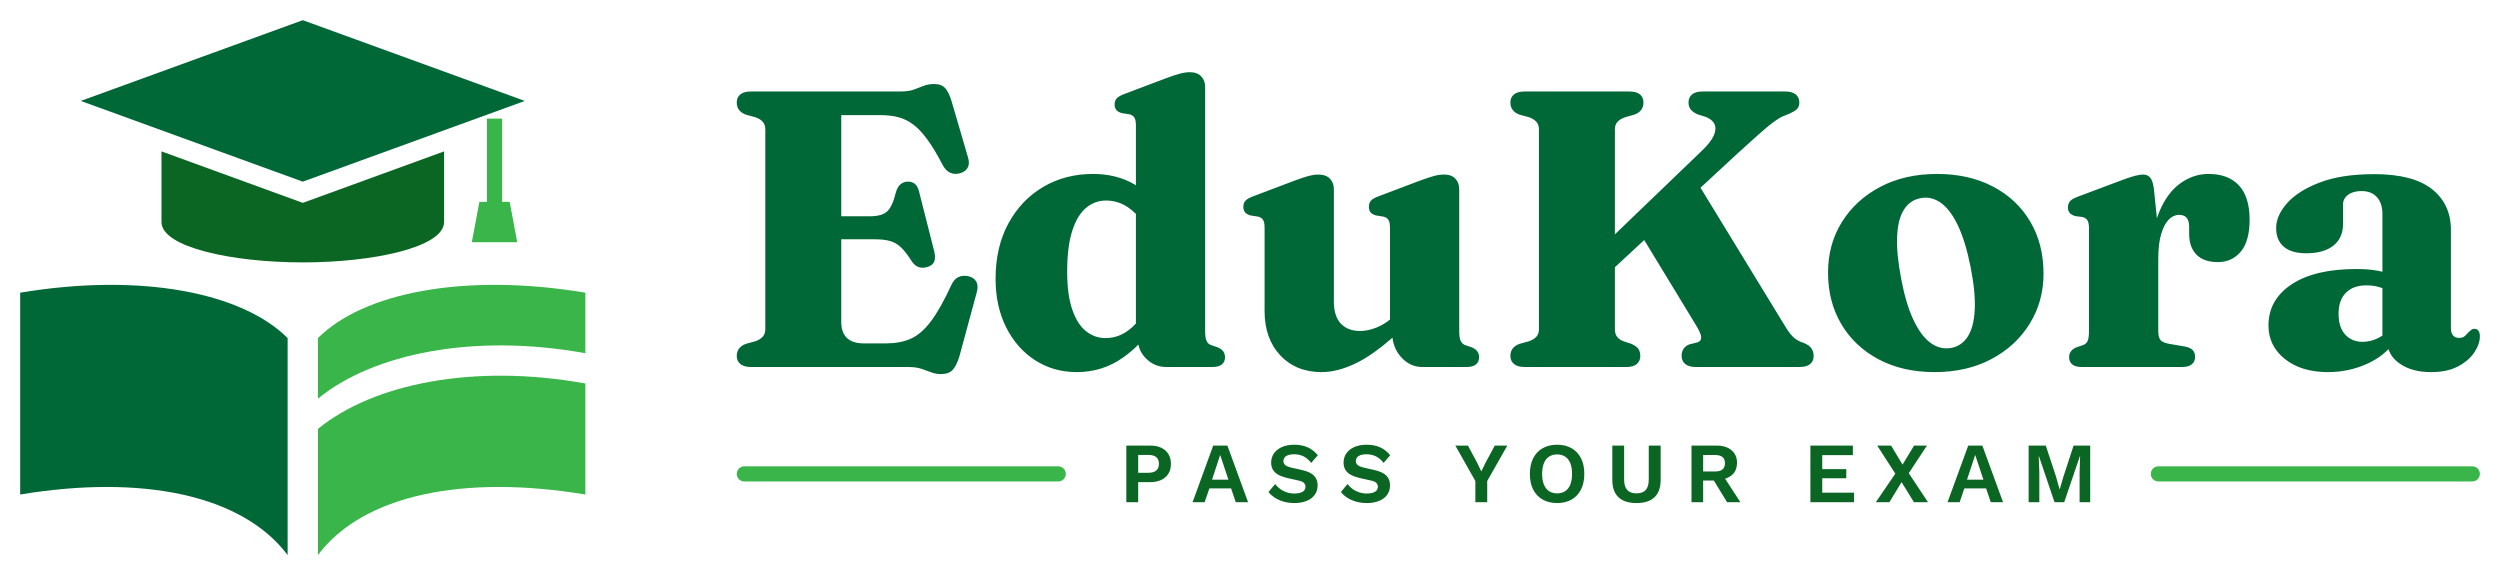
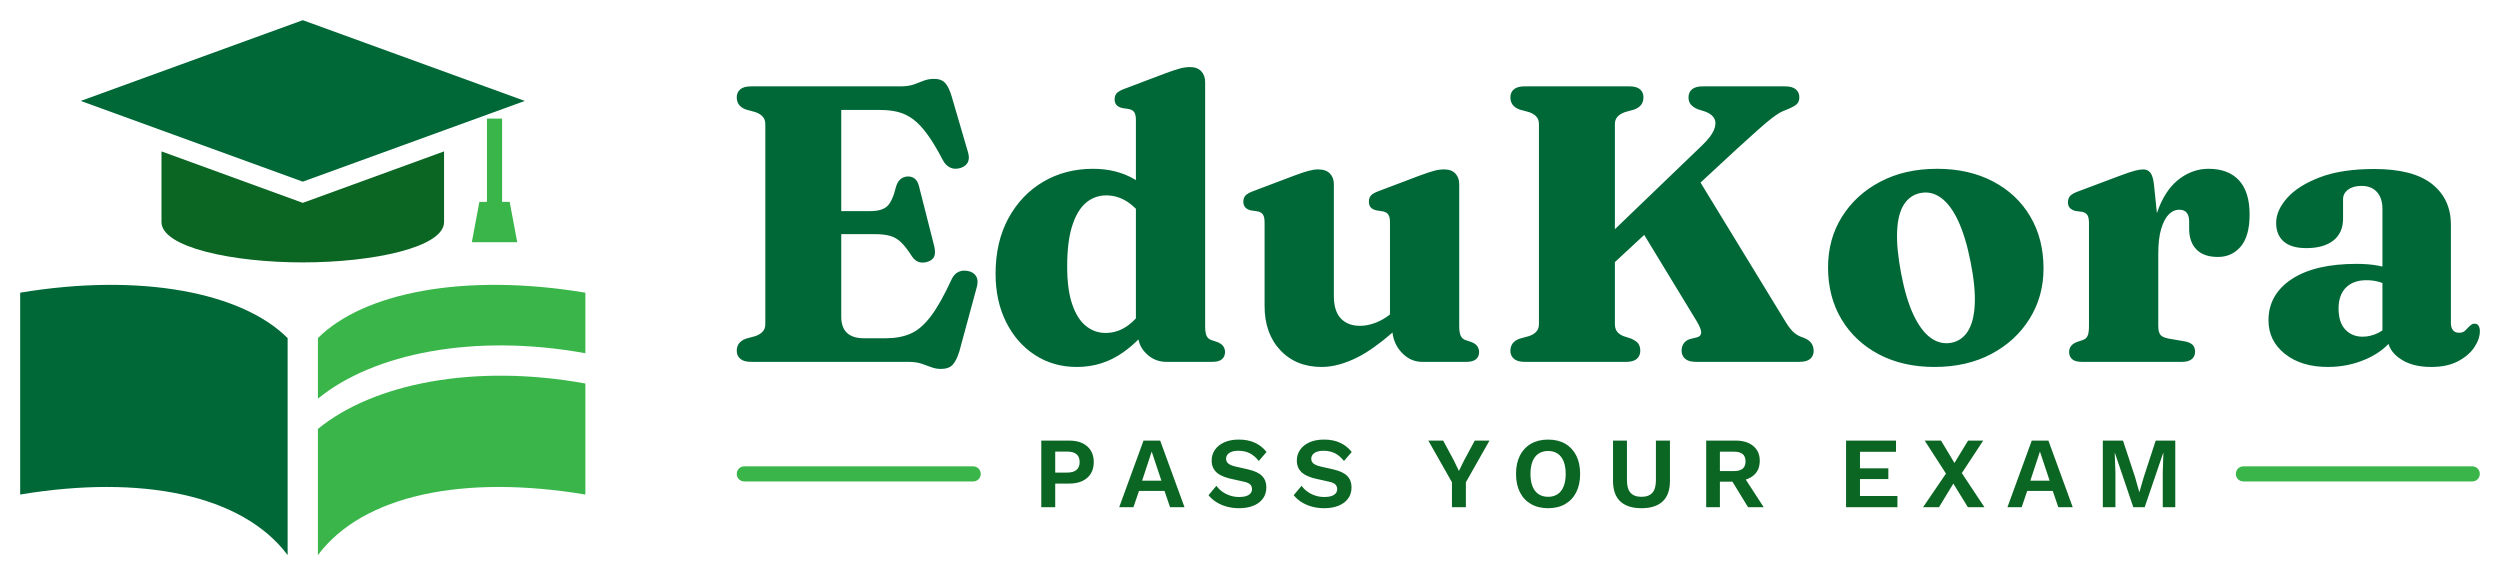
<svg xmlns="http://www.w3.org/2000/svg" viewBox="0 0 495.42 114" width="495.42" height="114" role="img" aria-label="EduKora — PASS YOUR EXAM">
  <g transform="translate(-4 -2) scale(1)">
    <path fill="#006837" d="M64 6 108 22 64 38 20 22Z" />
    <path fill="#0B6623" d="M36 32 64 42.2 92 32V46C92 51 78 54 64 54S36 51 36 46Z" />
    <path fill="#39B54A" d="M100.5 25.5h3V42h-3zM99 42h6l1.5 8h-9z" />
    <path fill="#006837" d="M61 69C52 60 32 56 8 60V100C32 96 52 100 61 112Z" />
    <path fill="#39B54A" d="M67 69C76 60 96 56 120 60V72C98 68 78 72 67 81Z" />
    <path fill="#39B54A" d="M67 87C78 78 98 74 120 78V100C96 96 76 100 67 112Z" />
  </g>
-   <path fill="#006837" transform="translate(142.26 72.73)" d="M3.74 -52.42L3.74 -52.42Q3.74 -53.43 4.45 -54.02Q5.15 -54.6 6.59 -54.6L6.59 -54.6L36.19 -54.6Q37.79 -54.6 38.82 -54.97Q39.86 -55.34 40.77 -55.71Q41.69 -56.08 42.86 -56.08L42.86 -56.08Q44.3 -56.08 45.05 -55.26Q45.79 -54.44 46.33 -52.61L46.33 -52.61L49.57 -41.53Q49.92 -40.37 49.55 -39.59Q49.18 -38.8 48.16 -38.45L48.16 -38.45Q46.99 -38.06 46.06 -38.49Q45.12 -38.92 44.54 -40.05L44.54 -40.05Q42.94 -43.13 41.53 -45.06Q40.13 -46.99 38.73 -48.05Q37.32 -49.1 35.74 -49.51Q34.16 -49.92 32.14 -49.92L32.14 -49.92L24.45 -49.92L24.45 -29.87L30.11 -29.87Q32.53 -29.87 33.56 -30.85Q34.59 -31.82 35.26 -34.55L35.26 -34.55Q35.57 -35.69 36.17 -36.19Q36.78 -36.7 37.6 -36.74L37.6 -36.74Q39.39 -36.78 39.86 -34.79L39.86 -34.79L42.9 -22.82Q43.17 -21.57 42.86 -20.86Q42.55 -20.16 41.61 -19.85Q40.68 -19.54 39.88 -19.77Q39.08 -20.01 38.49 -20.86L38.49 -20.86Q37.32 -22.7 36.35 -23.65Q35.37 -24.61 34.16 -24.96Q32.95 -25.31 31.08 -25.31L31.08 -25.31L24.45 -25.31L24.45 -8.93Q24.45 -6.83 25.58 -5.75Q26.71 -4.68 28.94 -4.68L28.94 -4.68L33.31 -4.68Q36.08 -4.68 38.16 -5.58Q40.25 -6.47 42.18 -9.01Q44.11 -11.54 46.33 -16.38L46.33 -16.38Q46.84 -17.43 47.66 -17.82Q48.48 -18.21 49.49 -18.02L49.49 -18.02Q50.66 -17.82 51.17 -16.98Q51.67 -16.15 51.32 -14.86L51.32 -14.86L47.85 -2.07Q47.31 -0.31 46.55 0.55Q45.79 1.4 44.19 1.4L44.19 1.4Q43.17 1.4 42.28 1.05Q41.38 0.7 40.33 0.35Q39.27 0 37.71 0L37.71 0L6.59 0Q5.15 0 4.45 -0.6Q3.74 -1.21 3.74 -2.18L3.74 -2.18Q3.74 -3.94 5.58 -4.6L5.58 -4.6L7.45 -5.11Q8.42 -5.46 8.91 -6.03Q9.4 -6.59 9.4 -7.49L9.4 -7.49L9.4 -47.11Q9.4 -48.01 8.91 -48.57Q8.42 -49.14 7.45 -49.49L7.45 -49.49L5.58 -50Q3.74 -50.66 3.74 -52.42M55.03 -17.47L55.03 -17.47Q55.03 -23.75 57.56 -28.43Q60.1 -33.11 64.47 -35.69Q68.84 -38.26 74.33 -38.26L74.33 -38.26Q79.01 -38.26 82.56 -36.19L82.56 -36.19Q82.68 -36.08 82.84 -36L82.84 -36L82.84 -47.89Q82.84 -48.98 82.52 -49.45Q82.21 -49.92 81.55 -50.08L81.55 -50.08L80.07 -50.31Q79.33 -50.51 78.97 -50.93Q78.62 -51.36 78.62 -52.03L78.62 -52.03Q78.62 -52.81 79.07 -53.27Q79.52 -53.74 80.73 -54.17L80.73 -54.17L88.76 -57.21Q90.48 -57.84 91.53 -58.13Q92.59 -58.42 93.56 -58.42L93.56 -58.42Q95 -58.42 95.78 -57.6Q96.56 -56.78 96.56 -55.46L96.56 -55.46L96.56 -7.14Q96.56 -5.77 96.84 -5.17Q97.11 -4.56 97.77 -4.33L97.77 -4.33L98.94 -3.94Q99.76 -3.63 100.13 -3.12Q100.5 -2.61 100.5 -1.95L100.5 -1.95Q100.5 -1.05 99.9 -0.53Q99.29 0 97.97 0L97.97 0L88.88 0Q86.58 0 84.94 -1.6L84.94 -1.6Q83.66 -2.81 83.34 -4.45L83.34 -4.45Q81.9 -3 80.34 -1.91L80.34 -1.91Q76.25 1.01 71.14 1.01L71.14 1.01Q66.5 1.01 62.85 -1.35Q59.2 -3.71 57.12 -7.88Q55.03 -12.05 55.03 -17.47M82.84 -8.62L82.84 -30.34Q82.06 -31.12 81.24 -31.67L81.24 -31.67Q79.25 -32.99 76.95 -32.99L76.95 -32.99Q74.69 -32.99 72.95 -31.53Q71.21 -30.07 70.22 -26.97Q69.22 -23.87 69.22 -18.91L69.22 -18.91Q69.22 -14.31 70.22 -11.41Q71.21 -8.5 72.93 -7.12Q74.65 -5.73 76.83 -5.73L76.83 -5.73Q79.33 -5.73 81.43 -7.33L81.43 -7.33Q82.13 -7.84 82.84 -8.62L82.84 -8.62M108.34 -11.08L108.34 -11.08L108.34 -27.61Q108.34 -28.7 108.03 -29.17Q107.72 -29.64 107.06 -29.8L107.06 -29.8L105.57 -30.03Q104.83 -30.23 104.48 -30.65Q104.13 -31.08 104.13 -31.75L104.13 -31.75Q104.13 -32.53 104.58 -32.99Q105.03 -33.46 106.24 -33.89L106.24 -33.89L114.27 -36.93Q116.06 -37.6 117.1 -37.87Q118.13 -38.14 118.95 -38.14L118.95 -38.14Q120.51 -38.14 121.29 -37.32Q122.07 -36.5 122.07 -35.22L122.07 -35.22L122.07 -13.03Q122.07 -10.06 123.45 -8.6Q124.84 -7.14 127.26 -7.14L127.26 -7.14Q128.78 -7.14 130.46 -7.8L130.46 -7.8Q131.86 -8.35 133.19 -9.4L133.19 -9.4L133.19 -27.61Q133.19 -28.7 132.87 -29.17Q132.56 -29.64 131.9 -29.8L131.9 -29.8L130.46 -30.03Q129.68 -30.23 129.34 -30.65Q129.01 -31.08 129.01 -31.75L129.01 -31.75Q129.01 -32.53 129.44 -32.99Q129.87 -33.46 131.08 -33.89L131.08 -33.89L139.11 -36.93Q140.83 -37.56 141.88 -37.85Q142.94 -38.14 143.91 -38.14L143.91 -38.14Q145.39 -38.14 146.15 -37.32Q146.91 -36.5 146.91 -35.22L146.91 -35.22L146.91 -7.14Q146.91 -5.77 147.21 -5.17Q147.5 -4.56 148.12 -4.33L148.12 -4.33L149.29 -3.94Q150.11 -3.63 150.48 -3.12Q150.85 -2.61 150.85 -1.95L150.85 -1.95Q150.85 -1.05 150.25 -0.53Q149.64 0 148.32 0L148.32 0L139.58 0Q137.16 0 135.41 -1.95L135.41 -1.95Q133.93 -3.59 133.69 -5.81L133.69 -5.81Q129.83 -2.46 126.83 -0.94L126.83 -0.94Q122.97 1.01 119.65 1.01L119.65 1.01Q114.58 1.01 111.46 -2.3Q108.34 -5.62 108.34 -11.08M177.76 -19.77L177.76 -7.49Q177.76 -6.59 178.17 -6.03Q178.58 -5.46 179.44 -5.11L179.44 -5.11L181 -4.6Q182.05 -4.13 182.42 -3.59Q182.79 -3.04 182.79 -2.18L182.79 -2.18Q182.79 -1.21 182.11 -0.6Q181.43 0 179.99 0L179.99 0L159.9 0Q158.46 0 157.76 -0.6Q157.05 -1.21 157.05 -2.18L157.05 -2.18Q157.05 -3.94 158.89 -4.6L158.89 -4.6L160.76 -5.11Q161.73 -5.46 162.22 -6.03Q162.71 -6.59 162.71 -7.49L162.71 -7.49L162.71 -47.11Q162.71 -48.01 162.22 -48.57Q161.73 -49.14 160.76 -49.49L160.76 -49.49L158.89 -50Q157.05 -50.66 157.05 -52.42L157.05 -52.42Q157.05 -53.43 157.76 -54.02Q158.46 -54.6 159.9 -54.6L159.9 -54.6L180.61 -54.6Q182.05 -54.6 182.73 -54.02Q183.42 -53.43 183.42 -52.42L183.42 -52.42Q183.42 -50.66 181.58 -50L181.58 -50L179.75 -49.49Q178.78 -49.14 178.27 -48.57Q177.76 -48.01 177.76 -47.11L177.76 -47.11L177.76 -26.29L195 -42.86Q196.79 -44.58 197.36 -45.88Q197.93 -47.19 197.5 -48.13Q197.07 -49.06 195.74 -49.57L195.74 -49.57L194.14 -50.08Q193.25 -50.47 192.8 -51.01Q192.35 -51.56 192.35 -52.42L192.35 -52.42Q192.35 -53.43 193.05 -54.02Q193.75 -54.6 195.2 -54.6L195.2 -54.6L211.46 -54.6Q212.9 -54.6 213.6 -54.02Q214.31 -53.43 214.31 -52.42L214.31 -52.42Q214.31 -51.52 213.76 -51.03Q213.21 -50.54 211.65 -49.92L211.65 -49.92Q211.07 -49.73 210.44 -49.37Q209.82 -49.02 208.85 -48.28Q207.87 -47.54 206.25 -46.1Q204.63 -44.66 202.02 -42.28L202.02 -42.28L194.73 -35.53L211.69 -7.76Q212.59 -6.32 213.39 -5.69Q214.19 -5.07 215.12 -4.8L215.12 -4.8Q216.29 -4.33 216.72 -3.67Q217.15 -3 217.15 -2.18L217.15 -2.18Q217.15 -1.17 216.45 -0.58Q215.75 0 214.31 0L214.31 0L193.83 0Q192.39 0 191.69 -0.6Q190.98 -1.21 190.98 -2.22L190.98 -2.22Q190.98 -3.08 191.41 -3.67Q191.84 -4.25 192.54 -4.49L192.54 -4.49L194.1 -4.88Q194.84 -5.11 194.86 -5.81Q194.88 -6.51 194.03 -7.96L194.03 -7.96L183.57 -25.16L177.76 -19.77M241.61 -38.26L241.61 -38.26Q247.92 -38.26 252.68 -35.76Q257.44 -33.27 260.07 -28.82Q262.7 -24.38 262.7 -18.49L262.7 -18.49Q262.7 -12.99 259.95 -8.56Q257.21 -4.13 252.35 -1.56Q247.49 1.01 241.1 1.01L241.1 1.01Q234.82 1.01 230.06 -1.5Q225.3 -4.02 222.65 -8.46Q220 -12.91 220 -18.72L220 -18.72Q220 -24.34 222.75 -28.74Q225.5 -33.15 230.35 -35.7Q235.21 -38.26 241.61 -38.26M244.41 -3.78L244.41 -3.78Q246.48 -4.17 247.69 -6.04Q248.9 -7.92 249.07 -11.35Q249.25 -14.78 248.24 -19.85L248.24 -19.85Q247.26 -24.8 245.78 -27.96Q244.3 -31.12 242.39 -32.51Q240.47 -33.89 238.33 -33.46L238.33 -33.46Q236.26 -33.07 235.05 -31.2Q233.84 -29.33 233.69 -25.9Q233.53 -22.46 234.51 -17.39L234.51 -17.39Q235.44 -12.48 236.94 -9.3Q238.45 -6.12 240.34 -4.76Q242.23 -3.39 244.41 -3.78M284.58 -35.22L284.58 -35.22L285.17 -29.48Q285.36 -30.07 285.6 -30.65L285.6 -30.65Q287.16 -34.48 289.77 -36.37Q292.38 -38.26 295.39 -38.26L295.39 -38.26Q299.33 -38.26 301.43 -35.98Q303.54 -33.7 303.54 -29.21L303.54 -29.21Q303.54 -24.92 301.78 -22.85Q300.03 -20.79 297.26 -20.79L297.26 -20.79Q294.45 -20.79 293.01 -22.27Q291.56 -23.75 291.56 -26.36L291.56 -26.36L291.56 -27.89Q291.53 -29.02 291.06 -29.58Q290.59 -30.15 289.54 -30.15L289.54 -30.15Q288.44 -30.15 287.53 -29.23Q286.61 -28.31 286.03 -26.4Q285.44 -24.49 285.44 -21.37L285.44 -21.37L285.44 -7.14Q285.44 -5.93 285.85 -5.38Q286.26 -4.84 287.55 -4.6L287.55 -4.6L290.71 -4.06Q291.76 -3.86 292.25 -3.37Q292.73 -2.89 292.73 -1.99L292.73 -1.99Q292.73 -1.05 292.07 -0.53Q291.41 0 290.16 0L290.16 0L270.27 0Q268.98 0 268.38 -0.53Q267.77 -1.05 267.77 -1.95L267.77 -1.95Q267.77 -2.61 268.14 -3.12Q268.51 -3.63 269.33 -3.94L269.33 -3.94L270.5 -4.33Q271.17 -4.56 271.44 -5.17Q271.71 -5.77 271.71 -7.14L271.71 -7.14L271.71 -27.5Q271.71 -28.59 271.4 -29.07Q271.09 -29.56 270.43 -29.72L270.43 -29.72L268.98 -29.91Q268.2 -30.15 267.87 -30.56Q267.54 -30.97 267.54 -31.63L267.54 -31.63Q267.54 -32.41 267.99 -32.9Q268.44 -33.38 269.65 -33.81L269.65 -33.81L277.45 -36.74Q279.79 -37.63 280.82 -37.89Q281.85 -38.14 282.44 -38.14L282.44 -38.14Q283.37 -38.14 283.88 -37.48Q284.39 -36.82 284.58 -35.22M307.28 -8.23L307.28 -8.23Q307.28 -13.34 311.86 -16.38Q316.45 -19.42 324.71 -19.42L324.71 -19.42Q327.13 -19.42 329 -19.07L329 -19.07Q329.43 -18.95 329.86 -18.88L329.86 -18.88L329.86 -30.34Q329.86 -32.45 328.77 -33.66Q327.68 -34.87 325.73 -34.87L325.73 -34.87Q324.05 -34.87 323.06 -34.13Q322.06 -33.38 322.06 -32.25L322.06 -32.25L322.06 -28.39Q322.06 -25.58 320.15 -24.06Q318.24 -22.54 314.77 -22.54L314.77 -22.54Q311.81 -22.54 310.3 -23.85Q308.8 -25.16 308.8 -27.53L308.8 -27.53Q308.8 -30.03 310.99 -32.49Q313.17 -34.94 317.48 -36.58Q321.79 -38.22 328.22 -38.22L328.22 -38.22Q335.91 -38.22 339.67 -35.26Q343.43 -32.29 343.43 -27.18L343.43 -27.18L343.43 -7.72Q343.43 -6.79 343.84 -6.28Q344.25 -5.77 345.03 -5.77Q345.81 -5.77 346.22 -6.16Q346.63 -6.55 346.98 -6.94L346.98 -6.94Q347.22 -7.18 347.47 -7.37Q347.72 -7.57 348.08 -7.57L348.08 -7.57Q348.66 -7.57 348.91 -7.16Q349.17 -6.75 349.17 -6.08L349.17 -6.08Q349.17 -4.56 348.09 -2.92Q347.02 -1.29 344.88 -0.14Q342.73 1.01 339.53 1.01L339.53 1.01Q335.63 1.01 333.26 -0.7L333.26 -0.7Q331.58 -1.87 331.07 -3.55L331.07 -3.55Q329.28 -1.72 326.7 -0.58L326.7 -0.58Q323.12 1.01 319.06 1.01L319.06 1.01Q313.79 1.01 310.54 -1.58Q307.28 -4.17 307.28 -8.23M329.86 -6.24L329.86 -15.64Q329.43 -15.79 328.97 -15.91L328.97 -15.91Q327.91 -16.18 326.66 -16.18L326.66 -16.18Q324.09 -16.18 322.63 -14.72Q321.17 -13.26 321.17 -10.57L321.17 -10.57Q321.17 -7.84 322.49 -6.42Q323.82 -4.99 325.92 -4.99L325.92 -4.99Q327.52 -4.99 329 -5.73L329 -5.73Q329.47 -5.97 329.86 -6.24L329.86 -6.24" />
-   <g transform="translate(146 88.13)">
-     <path fill="#0B6623" transform="translate(75.74 11.39)" d="M1.46 -11.22L6.17 -11.22Q7.46 -11.22 8.38 -10.79Q9.3 -10.35 9.8 -9.55Q10.3 -8.74 10.3 -7.6L10.3 -7.6Q10.3 -6.46 9.8 -5.65Q9.3 -4.85 8.38 -4.41Q7.46 -3.98 6.17 -3.98L6.17 -3.98L3.81 -3.98L3.81 0L1.46 0L1.46 -11.22M3.81 -5.83L5.81 -5.83Q6.87 -5.83 7.4 -6.28Q7.92 -6.73 7.92 -7.6L7.92 -7.6Q7.92 -8.48 7.4 -8.93Q6.87 -9.37 5.81 -9.37L5.81 -9.37L3.81 -9.37L3.81 -5.83M21.49 -11.22L25.59 0L23.15 0L22.22 -2.74L17.92 -2.74L16.98 0L14.59 0L18.68 -11.22L21.49 -11.22M20.06 -9.37L18.45 -4.47L21.69 -4.47L20.06 -9.37M34.75 -11.39L34.75 -11.39Q36.28 -11.39 37.43 -10.86Q38.59 -10.34 39.41 -9.3L39.41 -9.3L38.1 -7.79Q37.4 -8.67 36.58 -9.09Q35.75 -9.5 34.66 -9.5L34.66 -9.5Q33.95 -9.5 33.48 -9.32Q33.01 -9.13 32.8 -8.82Q32.59 -8.52 32.59 -8.14L32.59 -8.14Q32.59 -7.68 32.95 -7.37Q33.3 -7.06 34.17 -6.85L34.17 -6.85L36.26 -6.38Q37.93 -6 38.65 -5.26Q39.37 -4.52 39.37 -3.35L39.37 -3.35Q39.37 -2.24 38.79 -1.45Q38.22 -0.66 37.18 -0.25Q36.14 0.17 34.8 0.17L34.8 0.17Q33.63 0.17 32.65 -0.11Q31.67 -0.39 30.91 -0.88Q30.14 -1.38 29.63 -2.02L29.63 -2.02L30.96 -3.6Q31.35 -3.06 31.93 -2.64Q32.5 -2.21 33.24 -1.96Q33.98 -1.72 34.8 -1.72L34.8 -1.72Q35.5 -1.72 35.98 -1.88Q36.47 -2.04 36.71 -2.34Q36.96 -2.64 36.96 -3.06L36.96 -3.06Q36.96 -3.5 36.66 -3.82Q36.36 -4.13 35.56 -4.3L35.56 -4.3L33.29 -4.81Q32.3 -5.05 31.59 -5.43Q30.89 -5.81 30.52 -6.42Q30.16 -7.02 30.16 -7.85L30.16 -7.85Q30.16 -8.86 30.7 -9.66Q31.25 -10.46 32.27 -10.92Q33.3 -11.39 34.75 -11.39M49.1 -11.39L49.1 -11.39Q50.63 -11.39 51.78 -10.86Q52.94 -10.34 53.75 -9.3L53.75 -9.3L52.45 -7.79Q51.75 -8.67 50.92 -9.09Q50.1 -9.5 49.01 -9.5L49.01 -9.5Q48.3 -9.5 47.83 -9.32Q47.36 -9.13 47.15 -8.82Q46.94 -8.52 46.94 -8.14L46.94 -8.14Q46.94 -7.68 47.29 -7.37Q47.65 -7.06 48.52 -6.85L48.52 -6.85L50.61 -6.38Q52.27 -6 53 -5.26Q53.72 -4.52 53.72 -3.35L53.72 -3.35Q53.72 -2.24 53.14 -1.45Q52.56 -0.66 51.53 -0.25Q50.49 0.17 49.15 0.17L49.15 0.17Q47.97 0.17 47 -0.11Q46.02 -0.39 45.25 -0.88Q44.49 -1.38 43.98 -2.02L43.98 -2.02L45.3 -3.6Q45.7 -3.06 46.27 -2.64Q46.85 -2.21 47.59 -1.96Q48.33 -1.72 49.15 -1.72L49.15 -1.72Q49.84 -1.72 50.33 -1.88Q50.81 -2.04 51.06 -2.34Q51.31 -2.64 51.31 -3.06L51.31 -3.06Q51.31 -3.5 51.01 -3.82Q50.71 -4.13 49.91 -4.3L49.91 -4.3L47.63 -4.81Q46.65 -5.05 45.94 -5.43Q45.24 -5.81 44.87 -6.42Q44.51 -7.02 44.51 -7.85L44.51 -7.85Q44.51 -8.86 45.05 -9.66Q45.59 -10.46 46.62 -10.92Q47.65 -11.39 49.1 -11.39M74.48 -11.22L76.96 -11.22L72.98 -4.2L72.98 0L70.63 0L70.63 -4.2L66.66 -11.22L69.16 -11.22L70.96 -7.87L71.81 -6.1L72.67 -7.87L74.48 -11.22M86.84 -11.39L86.84 -11.39Q88.5 -11.39 89.71 -10.69Q90.92 -10 91.57 -8.7Q92.22 -7.41 92.22 -5.61L92.22 -5.61Q92.22 -3.81 91.57 -2.52Q90.92 -1.22 89.71 -0.53Q88.5 0.17 86.84 0.17L86.84 0.17Q85.17 0.17 83.95 -0.53Q82.74 -1.22 82.08 -2.52Q81.43 -3.81 81.43 -5.61L81.43 -5.61Q81.43 -7.41 82.08 -8.7Q82.74 -10 83.95 -10.69Q85.17 -11.39 86.84 -11.39M86.84 -9.47L86.84 -9.47Q85.9 -9.47 85.23 -9.03Q84.56 -8.59 84.21 -7.72Q83.86 -6.85 83.86 -5.61L83.86 -5.61Q83.86 -4.37 84.21 -3.5Q84.56 -2.64 85.23 -2.19Q85.9 -1.75 86.84 -1.75L86.84 -1.75Q87.77 -1.75 88.43 -2.19Q89.1 -2.64 89.45 -3.5Q89.79 -4.37 89.79 -5.61L89.79 -5.61Q89.79 -6.85 89.45 -7.72Q89.1 -8.59 88.43 -9.03Q87.77 -9.47 86.84 -9.47M104.99 -11.22L107.35 -11.22L107.35 -4.42Q107.35 -2.13 106.13 -0.98Q104.91 0.17 102.56 0.17L102.56 0.17Q100.22 0.17 98.99 -0.98Q97.77 -2.13 97.77 -4.42L97.77 -4.42L97.77 -11.22L100.11 -11.22L100.11 -4.52Q100.11 -3.11 100.72 -2.43Q101.32 -1.75 102.56 -1.75L102.56 -1.75Q103.8 -1.75 104.4 -2.43Q104.99 -3.11 104.99 -4.52L104.99 -4.52L104.99 -11.22M113.46 -11.22L118.41 -11.22Q120.31 -11.22 121.4 -10.3Q122.48 -9.38 122.48 -7.84L122.48 -7.84Q122.48 -6.19 121.4 -5.32L121.4 -5.32Q120.85 -4.88 120.12 -4.66L120.12 -4.66L123.15 0L120.51 0L117.88 -4.3L115.77 -4.3L115.77 0L113.46 0L113.46 -11.22M115.77 -6.09L118.13 -6.09Q119.12 -6.09 119.6 -6.49Q120.09 -6.89 120.09 -7.72Q120.09 -8.55 119.6 -8.95Q119.12 -9.35 118.13 -9.35L118.13 -9.35L115.77 -9.35L115.77 -6.09M145.67 0L137.02 0L137.02 -11.22L145.44 -11.22L145.44 -9.33L139.37 -9.33L139.37 -6.55L144.14 -6.55L144.14 -4.74L139.37 -4.74L139.37 -1.89L145.67 -1.89L145.67 0M156.52 -5.75L160.33 0L157.54 0L155.09 -3.98L152.68 0L149.99 0L153.85 -5.66L150.26 -11.22L153.02 -11.22L155.28 -7.45L157.57 -11.22L160.12 -11.22L156.52 -5.75M171.1 -11.22L175.2 0L172.77 0L171.84 -2.74L167.53 -2.74L166.6 0L164.2 0L168.3 -11.22L171.1 -11.22M169.68 -9.37L168.06 -4.47L171.31 -4.47L169.68 -9.37M189.18 -11.22L192.47 -11.22L192.47 0L190.37 0L190.37 -5.85L190.47 -9.13L190.43 -9.13L187.32 0L185.4 0L182.31 -9.13L182.27 -9.13L182.39 -5.85L182.39 0L180.27 0L180.27 -11.22L183.67 -11.22L185.69 -5.1L186.4 -2.57L186.44 -2.57L187.17 -5.08L189.18 -11.22" />
-     <rect fill="#39B54A" x="0" y="4.28" width="65.21" height="3" rx="1.5" />
-     <rect fill="#39B54A" x="280.22" y="4.28" width="65.21" height="3" rx="1.5" />
+   <path fill="#006837" transform="translate(142.26 71.71)" d="M3.74 -52.42L3.74 -52.42Q3.74 -53.43 4.45 -54.02Q5.15 -54.6 6.59 -54.6L6.59 -54.6L36.19 -54.6Q37.79 -54.6 38.82 -54.97Q39.86 -55.34 40.77 -55.71Q41.69 -56.08 42.86 -56.08L42.86 -56.08Q44.3 -56.08 45.05 -55.26Q45.79 -54.44 46.33 -52.61L46.33 -52.61L49.57 -41.53Q49.92 -40.37 49.55 -39.59Q49.18 -38.8 48.16 -38.45L48.16 -38.45Q46.99 -38.06 46.06 -38.49Q45.12 -38.92 44.54 -40.05L44.54 -40.05Q42.94 -43.13 41.53 -45.06Q40.13 -46.99 38.73 -48.05Q37.32 -49.1 35.74 -49.51Q34.16 -49.92 32.14 -49.92L32.14 -49.92L24.45 -49.92L24.45 -29.87L30.11 -29.87Q32.53 -29.87 33.56 -30.85Q34.59 -31.82 35.26 -34.55L35.26 -34.55Q35.57 -35.69 36.17 -36.19Q36.78 -36.7 37.6 -36.74L37.6 -36.74Q39.39 -36.78 39.86 -34.79L39.86 -34.79L42.9 -22.82Q43.17 -21.57 42.86 -20.86Q42.55 -20.16 41.61 -19.85Q40.68 -19.54 39.88 -19.77Q39.08 -20.01 38.49 -20.86L38.49 -20.86Q37.32 -22.7 36.35 -23.65Q35.37 -24.61 34.16 -24.96Q32.95 -25.31 31.08 -25.31L31.08 -25.31L24.45 -25.31L24.45 -8.93Q24.45 -6.83 25.58 -5.75Q26.71 -4.68 28.94 -4.68L28.94 -4.68L33.31 -4.68Q36.08 -4.68 38.16 -5.58Q40.25 -6.47 42.18 -9.01Q44.11 -11.54 46.33 -16.38L46.33 -16.38Q46.84 -17.43 47.66 -17.82Q48.48 -18.21 49.49 -18.02L49.49 -18.02Q50.66 -17.82 51.17 -16.98Q51.67 -16.15 51.32 -14.86L51.32 -14.86L47.85 -2.07Q47.31 -0.31 46.55 0.55Q45.79 1.4 44.19 1.4L44.19 1.4Q43.17 1.4 42.28 1.05Q41.38 0.7 40.33 0.35Q39.27 0 37.71 0L37.71 0L6.59 0Q5.15 0 4.45 -0.6Q3.74 -1.21 3.74 -2.18L3.74 -2.18Q3.74 -3.94 5.58 -4.6L5.58 -4.6L7.45 -5.11Q8.42 -5.46 8.91 -6.03Q9.4 -6.59 9.4 -7.49L9.4 -7.49L9.4 -47.11Q9.4 -48.01 8.91 -48.57Q8.42 -49.14 7.45 -49.49L7.45 -49.49L5.58 -50Q3.74 -50.66 3.74 -52.42M55.03 -17.47L55.03 -17.47Q55.03 -23.75 57.56 -28.43Q60.1 -33.11 64.47 -35.69Q68.84 -38.26 74.33 -38.26L74.33 -38.26Q79.01 -38.26 82.56 -36.19L82.56 -36.19Q82.68 -36.08 82.84 -36L82.84 -36L82.84 -47.89Q82.84 -48.98 82.52 -49.45Q82.21 -49.92 81.55 -50.08L81.55 -50.08L80.07 -50.31Q79.33 -50.51 78.97 -50.93Q78.62 -51.36 78.62 -52.03L78.62 -52.03Q78.62 -52.81 79.07 -53.27Q79.52 -53.74 80.73 -54.17L80.73 -54.17L88.76 -57.21Q90.48 -57.84 91.53 -58.13Q92.59 -58.42 93.56 -58.42L93.56 -58.42Q95 -58.42 95.78 -57.6Q96.56 -56.78 96.56 -55.46L96.56 -55.46L96.56 -7.14Q96.56 -5.77 96.84 -5.17Q97.11 -4.56 97.77 -4.33L97.77 -4.33L98.94 -3.94Q99.76 -3.63 100.13 -3.12Q100.5 -2.61 100.5 -1.95L100.5 -1.95Q100.5 -1.05 99.9 -0.53Q99.29 0 97.97 0L97.97 0L88.88 0Q86.58 0 84.94 -1.6L84.94 -1.6Q83.66 -2.81 83.34 -4.45L83.34 -4.45Q81.9 -3 80.34 -1.91L80.34 -1.91Q76.25 1.01 71.14 1.01L71.14 1.01Q66.5 1.01 62.85 -1.35Q59.2 -3.71 57.12 -7.88Q55.03 -12.05 55.03 -17.47M82.84 -8.62L82.84 -30.34Q82.06 -31.12 81.24 -31.67L81.24 -31.67Q79.25 -32.99 76.95 -32.99L76.95 -32.99Q74.69 -32.99 72.95 -31.53Q71.21 -30.07 70.22 -26.97Q69.22 -23.87 69.22 -18.91L69.22 -18.91Q69.22 -14.31 70.22 -11.41Q71.21 -8.5 72.93 -7.12Q74.65 -5.73 76.83 -5.73L76.83 -5.73Q79.33 -5.73 81.43 -7.33L81.43 -7.33Q82.13 -7.84 82.84 -8.62L82.84 -8.62M108.34 -11.08L108.34 -11.08L108.34 -27.61Q108.34 -28.7 108.03 -29.17Q107.72 -29.64 107.06 -29.8L107.06 -29.8L105.57 -30.03Q104.83 -30.23 104.48 -30.65Q104.13 -31.08 104.13 -31.75L104.13 -31.75Q104.13 -32.53 104.58 -32.99Q105.03 -33.46 106.24 -33.89L106.24 -33.89L114.27 -36.93Q116.06 -37.6 117.1 -37.87Q118.13 -38.14 118.95 -38.14L118.95 -38.14Q120.51 -38.14 121.29 -37.32Q122.07 -36.5 122.07 -35.22L122.07 -35.22L122.07 -13.03Q122.07 -10.06 123.45 -8.6Q124.84 -7.14 127.26 -7.14L127.26 -7.14Q128.78 -7.14 130.46 -7.8L130.46 -7.8Q131.86 -8.35 133.19 -9.4L133.19 -9.4L133.19 -27.61Q133.19 -28.7 132.87 -29.17Q132.56 -29.64 131.9 -29.8L131.9 -29.8L130.46 -30.03Q129.68 -30.23 129.34 -30.65Q129.01 -31.08 129.01 -31.75L129.01 -31.75Q129.01 -32.53 129.44 -32.99Q129.87 -33.46 131.08 -33.89L131.08 -33.89L139.11 -36.93Q140.83 -37.56 141.88 -37.85Q142.94 -38.14 143.91 -38.14L143.91 -38.14Q145.39 -38.14 146.15 -37.32Q146.91 -36.5 146.91 -35.22L146.91 -35.22L146.91 -7.14Q146.91 -5.77 147.21 -5.17Q147.5 -4.56 148.12 -4.33L148.12 -4.33L149.29 -3.94Q150.11 -3.63 150.48 -3.12Q150.85 -2.61 150.85 -1.95L150.85 -1.95Q150.85 -1.05 150.25 -0.53Q149.64 0 148.32 0L148.32 0L139.58 0Q137.16 0 135.41 -1.95L135.41 -1.95Q133.93 -3.59 133.69 -5.81L133.69 -5.81Q129.83 -2.46 126.83 -0.94L126.83 -0.94Q122.97 1.01 119.65 1.01L119.65 1.01Q114.58 1.01 111.46 -2.3Q108.34 -5.62 108.34 -11.08M177.76 -19.77L177.76 -7.49Q177.76 -6.59 178.17 -6.03Q178.58 -5.46 179.44 -5.11L179.44 -5.11L181 -4.6Q182.05 -4.13 182.42 -3.59Q182.79 -3.04 182.79 -2.18L182.79 -2.18Q182.79 -1.21 182.11 -0.6Q181.43 0 179.99 0L179.99 0L159.9 0Q158.46 0 157.76 -0.6Q157.05 -1.21 157.05 -2.18L157.05 -2.18Q157.05 -3.94 158.89 -4.6L158.89 -4.6L160.76 -5.11Q161.73 -5.46 162.22 -6.03Q162.71 -6.59 162.71 -7.49L162.71 -7.49L162.71 -47.11Q162.71 -48.01 162.22 -48.57Q161.73 -49.14 160.76 -49.49L160.76 -49.49L158.89 -50Q157.05 -50.66 157.05 -52.42L157.05 -52.42Q157.05 -53.43 157.76 -54.02Q158.46 -54.6 159.9 -54.6L159.9 -54.6L180.61 -54.6Q182.05 -54.6 182.73 -54.02Q183.42 -53.43 183.42 -52.42L183.42 -52.42Q183.42 -50.66 181.58 -50L181.58 -50L179.75 -49.49Q178.78 -49.14 178.27 -48.57Q177.76 -48.01 177.76 -47.11L177.76 -47.11L177.76 -26.29L195 -42.86Q196.79 -44.58 197.36 -45.88Q197.93 -47.19 197.5 -48.13Q197.07 -49.06 195.74 -49.57L195.74 -49.57L194.14 -50.08Q193.25 -50.47 192.8 -51.01Q192.35 -51.56 192.35 -52.42L192.35 -52.42Q192.35 -53.43 193.05 -54.02Q193.75 -54.6 195.2 -54.6L195.2 -54.6L211.46 -54.6Q212.9 -54.6 213.6 -54.02Q214.31 -53.43 214.31 -52.42L214.31 -52.42Q214.31 -51.52 213.76 -51.03Q213.21 -50.54 211.65 -49.92L211.65 -49.92Q211.07 -49.73 210.44 -49.37Q209.82 -49.02 208.85 -48.28Q207.87 -47.54 206.25 -46.1Q204.63 -44.66 202.02 -42.28L202.02 -42.28L194.73 -35.53L211.69 -7.76Q212.59 -6.32 213.39 -5.69Q214.19 -5.07 215.12 -4.8L215.12 -4.8Q216.29 -4.33 216.72 -3.67Q217.15 -3 217.15 -2.18L217.15 -2.18Q217.15 -1.17 216.45 -0.58Q215.75 0 214.31 0L214.31 0L193.83 0Q192.39 0 191.69 -0.6Q190.98 -1.21 190.98 -2.22L190.98 -2.22Q190.98 -3.08 191.41 -3.67Q191.84 -4.25 192.54 -4.49L192.54 -4.49L194.1 -4.88Q194.84 -5.11 194.86 -5.81Q194.88 -6.51 194.03 -7.96L194.03 -7.96L183.57 -25.16L177.76 -19.77M241.61 -38.26L241.61 -38.26Q247.92 -38.26 252.68 -35.76Q257.44 -33.27 260.07 -28.82Q262.7 -24.38 262.7 -18.49L262.7 -18.49Q262.7 -12.99 259.95 -8.56Q257.21 -4.13 252.35 -1.56Q247.49 1.01 241.1 1.01L241.1 1.01Q234.82 1.01 230.06 -1.5Q225.3 -4.02 222.65 -8.46Q220 -12.91 220 -18.72L220 -18.72Q220 -24.34 222.75 -28.74Q225.5 -33.15 230.35 -35.7Q235.21 -38.26 241.61 -38.26M244.41 -3.78L244.41 -3.78Q246.48 -4.17 247.69 -6.04Q248.9 -7.92 249.07 -11.35Q249.25 -14.78 248.24 -19.85L248.24 -19.85Q247.26 -24.8 245.78 -27.96Q244.3 -31.12 242.39 -32.51Q240.47 -33.89 238.33 -33.46L238.33 -33.46Q236.26 -33.07 235.05 -31.2Q233.84 -29.33 233.69 -25.9Q233.53 -22.46 234.51 -17.39L234.51 -17.39Q235.44 -12.48 236.94 -9.3Q238.45 -6.12 240.34 -4.76Q242.23 -3.39 244.41 -3.78M284.58 -35.22L284.58 -35.22L285.17 -29.48Q285.36 -30.07 285.6 -30.65L285.6 -30.65Q287.16 -34.48 289.77 -36.37Q292.38 -38.26 295.39 -38.26L295.39 -38.26Q299.33 -38.26 301.43 -35.98Q303.54 -33.7 303.54 -29.21L303.54 -29.21Q303.54 -24.92 301.78 -22.85Q300.03 -20.79 297.26 -20.79L297.26 -20.79Q294.45 -20.79 293.01 -22.27Q291.56 -23.75 291.56 -26.36L291.56 -26.36L291.56 -27.89Q291.53 -29.02 291.06 -29.58Q290.59 -30.15 289.54 -30.15L289.54 -30.15Q288.44 -30.15 287.53 -29.23Q286.61 -28.31 286.03 -26.4Q285.44 -24.49 285.44 -21.37L285.44 -21.37L285.44 -7.14Q285.44 -5.93 285.85 -5.38Q286.26 -4.84 287.55 -4.6L287.55 -4.6L290.71 -4.06Q291.76 -3.86 292.25 -3.37Q292.73 -2.89 292.73 -1.99L292.73 -1.99Q292.73 -1.05 292.07 -0.53Q291.41 0 290.16 0L290.16 0L270.27 0Q268.98 0 268.38 -0.53Q267.77 -1.05 267.77 -1.95L267.77 -1.95Q267.77 -2.61 268.14 -3.12Q268.51 -3.63 269.33 -3.94L269.33 -3.94L270.5 -4.33Q271.17 -4.56 271.44 -5.17Q271.71 -5.77 271.71 -7.14L271.71 -7.14L271.71 -27.5Q271.71 -28.59 271.4 -29.07Q271.09 -29.56 270.43 -29.72L270.43 -29.72L268.98 -29.91Q268.2 -30.15 267.87 -30.56Q267.54 -30.97 267.54 -31.63L267.54 -31.63Q267.54 -32.41 267.99 -32.9Q268.44 -33.38 269.65 -33.81L269.65 -33.81L277.45 -36.74Q279.79 -37.63 280.82 -37.89Q281.85 -38.14 282.44 -38.14L282.44 -38.14Q283.37 -38.14 283.88 -37.48Q284.39 -36.82 284.58 -35.22M307.28 -8.23L307.28 -8.23Q307.28 -13.34 311.86 -16.38Q316.45 -19.42 324.71 -19.42L324.71 -19.42Q327.13 -19.42 329 -19.07L329 -19.07Q329.43 -18.95 329.86 -18.88L329.86 -18.88L329.86 -30.34Q329.86 -32.45 328.77 -33.66Q327.68 -34.87 325.73 -34.87L325.73 -34.87Q324.05 -34.87 323.06 -34.13Q322.06 -33.38 322.06 -32.25L322.06 -32.25L322.06 -28.39Q322.06 -25.58 320.15 -24.06Q318.24 -22.54 314.77 -22.54L314.77 -22.54Q311.81 -22.54 310.3 -23.85Q308.8 -25.16 308.8 -27.53L308.8 -27.53Q308.8 -30.03 310.99 -32.49Q313.17 -34.94 317.48 -36.58Q321.79 -38.22 328.22 -38.22L328.22 -38.22Q335.91 -38.22 339.67 -35.26Q343.43 -32.29 343.43 -27.18L343.43 -27.18L343.43 -7.72Q343.43 -6.79 343.84 -6.28Q344.25 -5.77 345.03 -5.77Q345.81 -5.77 346.22 -6.16Q346.63 -6.55 346.98 -6.94L346.98 -6.94Q347.22 -7.18 347.47 -7.37Q347.72 -7.57 348.08 -7.57L348.08 -7.57Q348.66 -7.57 348.91 -7.16Q349.17 -6.75 349.17 -6.08L349.17 -6.08Q349.17 -4.56 348.09 -2.92Q347.02 -1.29 344.88 -0.14Q342.73 1.01 339.53 1.01L339.53 1.01Q335.63 1.01 333.26 -0.7L333.26 -0.7Q331.58 -1.87 331.07 -3.55L331.07 -3.55Q329.28 -1.72 326.7 -0.58L326.7 -0.58Q323.12 1.01 319.06 1.01L319.06 1.01Q313.79 1.01 310.54 -1.58Q307.28 -4.17 307.28 -8.23M329.86 -6.24L329.86 -15.64Q329.43 -15.79 328.97 -15.91L328.97 -15.91Q327.91 -16.18 326.66 -16.18L326.66 -16.18Q324.09 -16.18 322.63 -14.72Q321.17 -13.26 321.17 -10.57L321.17 -10.57Q321.17 -7.84 322.49 -6.42Q323.82 -4.99 325.92 -4.99L325.92 -4.99Q327.52 -4.99 329 -5.73L329 -5.73Q329.47 -5.97 329.86 -6.24L329.86 -6.24" />
+   <g transform="translate(146 87.11)">
+     <path fill="#0B6623" transform="translate(58.63 13.4)" d="M1.72 -13.2L7.26 -13.2Q8.78 -13.2 9.86 -12.69Q10.94 -12.18 11.53 -11.23Q12.12 -10.28 12.12 -8.94L12.12 -8.94Q12.12 -7.6 11.53 -6.65Q10.94 -5.7 9.86 -5.19Q8.78 -4.68 7.26 -4.68L7.26 -4.68L4.48 -4.68L4.48 0L1.72 0L1.72 -13.2M4.48 -6.86L6.84 -6.86Q8.08 -6.86 8.7 -7.39Q9.32 -7.92 9.32 -8.94L9.32 -8.94Q9.32 -9.98 8.7 -10.5Q8.08 -11.02 6.84 -11.02L6.84 -11.02L4.48 -11.02L4.48 -6.86M25.28 -13.2L30.1 0L27.24 0L26.14 -3.22L21.08 -3.22L19.98 0L17.16 0L21.98 -13.2L25.28 -13.2M23.6 -11.02L21.7 -5.26L25.52 -5.26L23.6 -11.02M40.88 -13.4L40.88 -13.4Q42.68 -13.4 44.04 -12.78Q45.4 -12.16 46.36 -10.94L46.36 -10.94L44.82 -9.16Q44 -10.2 43.03 -10.69Q42.06 -11.18 40.78 -11.18L40.78 -11.18Q39.94 -11.18 39.39 -10.96Q38.84 -10.74 38.59 -10.38Q38.34 -10.02 38.34 -9.58L38.34 -9.58Q38.34 -9.04 38.76 -8.67Q39.18 -8.3 40.2 -8.06L40.2 -8.06L42.66 -7.5Q44.62 -7.06 45.47 -6.19Q46.32 -5.32 46.32 -3.94L46.32 -3.94Q46.32 -2.64 45.64 -1.71Q44.96 -0.78 43.74 -0.29Q42.52 0.2 40.94 0.2L40.94 0.2Q39.56 0.2 38.41 -0.13Q37.26 -0.46 36.36 -1.04Q35.46 -1.62 34.86 -2.38L34.86 -2.38L36.42 -4.24Q36.88 -3.6 37.56 -3.1Q38.24 -2.6 39.11 -2.31Q39.98 -2.02 40.94 -2.02L40.94 -2.02Q41.76 -2.02 42.33 -2.21Q42.9 -2.4 43.19 -2.75Q43.48 -3.1 43.48 -3.6L43.48 -3.6Q43.48 -4.12 43.13 -4.49Q42.78 -4.86 41.84 -5.06L41.84 -5.06L39.16 -5.66Q38 -5.94 37.17 -6.39Q36.34 -6.84 35.91 -7.55Q35.48 -8.26 35.48 -9.24L35.48 -9.24Q35.48 -10.42 36.12 -11.36Q36.76 -12.3 37.97 -12.85Q39.18 -13.4 40.88 -13.4M57.76 -13.4L57.76 -13.4Q59.56 -13.4 60.92 -12.78Q62.28 -12.16 63.24 -10.94L63.24 -10.94L61.7 -9.16Q60.88 -10.2 59.91 -10.69Q58.94 -11.18 57.66 -11.18L57.66 -11.18Q56.82 -11.18 56.27 -10.96Q55.72 -10.74 55.47 -10.38Q55.22 -10.02 55.22 -9.58L55.22 -9.58Q55.22 -9.04 55.64 -8.67Q56.06 -8.3 57.08 -8.06L57.08 -8.06L59.54 -7.5Q61.5 -7.06 62.35 -6.19Q63.2 -5.32 63.2 -3.94L63.2 -3.94Q63.2 -2.64 62.52 -1.71Q61.84 -0.78 60.62 -0.29Q59.4 0.2 57.82 0.2L57.82 0.2Q56.44 0.2 55.29 -0.13Q54.14 -0.46 53.24 -1.04Q52.34 -1.62 51.74 -2.38L51.74 -2.38L53.3 -4.24Q53.76 -3.6 54.44 -3.1Q55.12 -2.6 55.99 -2.31Q56.86 -2.02 57.82 -2.02L57.82 -2.02Q58.64 -2.02 59.21 -2.21Q59.78 -2.4 60.07 -2.75Q60.36 -3.1 60.36 -3.6L60.36 -3.6Q60.36 -4.12 60.01 -4.49Q59.66 -4.86 58.72 -5.06L58.72 -5.06L56.04 -5.66Q54.88 -5.94 54.05 -6.39Q53.22 -6.84 52.79 -7.55Q52.36 -8.26 52.36 -9.24L52.36 -9.24Q52.36 -10.42 53 -11.36Q53.64 -12.3 54.85 -12.85Q56.06 -13.4 57.76 -13.4M87.62 -13.2L90.54 -13.2L85.86 -4.94L85.86 0L83.1 0L83.1 -4.94L78.42 -13.2L81.36 -13.2L83.48 -9.26L84.48 -7.18L85.5 -9.26L87.62 -13.2M102.16 -13.4L102.16 -13.4Q104.12 -13.4 105.54 -12.58Q106.96 -11.76 107.73 -10.24Q108.5 -8.72 108.5 -6.6L108.5 -6.6Q108.5 -4.48 107.73 -2.96Q106.96 -1.44 105.54 -0.62Q104.12 0.2 102.16 0.2L102.16 0.2Q100.2 0.2 98.77 -0.62Q97.34 -1.44 96.57 -2.96Q95.8 -4.48 95.8 -6.6L95.8 -6.6Q95.8 -8.72 96.57 -10.24Q97.34 -11.76 98.77 -12.58Q100.2 -13.4 102.16 -13.4M102.16 -11.14L102.16 -11.14Q101.06 -11.14 100.27 -10.62Q99.48 -10.1 99.07 -9.08Q98.66 -8.06 98.66 -6.6L98.66 -6.6Q98.66 -5.14 99.07 -4.12Q99.48 -3.1 100.27 -2.58Q101.06 -2.06 102.16 -2.06L102.16 -2.06Q103.26 -2.06 104.04 -2.58Q104.82 -3.1 105.23 -4.12Q105.64 -5.14 105.64 -6.6L105.64 -6.6Q105.64 -8.06 105.23 -9.08Q104.82 -10.1 104.04 -10.62Q103.26 -11.14 102.16 -11.14M123.52 -13.2L126.3 -13.2L126.3 -5.2Q126.3 -2.5 124.86 -1.15Q123.42 0.2 120.66 0.2L120.66 0.2Q117.9 0.2 116.46 -1.15Q115.02 -2.5 115.02 -5.2L115.02 -5.2L115.02 -13.2L117.78 -13.2L117.78 -5.32Q117.78 -3.66 118.49 -2.86Q119.2 -2.06 120.66 -2.06L120.66 -2.06Q122.12 -2.06 122.82 -2.86Q123.52 -3.66 123.52 -5.32L123.52 -5.32L123.52 -13.2M133.48 -13.2L139.3 -13.2Q141.54 -13.2 142.82 -12.12Q144.1 -11.04 144.1 -9.22L144.1 -9.22Q144.1 -7.28 142.82 -6.26L142.82 -6.26Q142.18 -5.74 141.32 -5.48L141.32 -5.48L144.88 0L141.78 0L138.68 -5.06L136.2 -5.06L136.2 0L133.48 0L133.48 -13.2M136.2 -7.16L138.98 -7.16Q140.14 -7.16 140.71 -7.63Q141.28 -8.1 141.28 -9.08Q141.28 -10.06 140.71 -10.53Q140.14 -11 138.98 -11L138.98 -11L136.2 -11L136.2 -7.16M171.38 0L161.2 0L161.2 -13.2L171.1 -13.2L171.1 -10.98L163.96 -10.98L163.96 -7.7L169.58 -7.7L169.58 -5.58L163.96 -5.58L163.96 -2.22L171.38 -2.22L171.38 0M184.14 -6.76L188.62 0L185.34 0L182.46 -4.68L179.62 0L176.46 0L181 -6.66L176.78 -13.2L180.02 -13.2L182.68 -8.76L185.38 -13.2L188.38 -13.2L184.14 -6.76M201.3 -13.2L206.12 0L203.26 0L202.16 -3.22L197.1 -3.22L196 0L193.18 0L198 -13.2L201.3 -13.2M199.62 -11.02L197.72 -5.26L201.54 -5.26L199.62 -11.02M222.56 -13.2L226.44 -13.2L226.44 0L223.96 0L223.96 -6.88L224.08 -10.74L224.04 -10.74L220.38 0L218.12 0L214.48 -10.74L214.44 -10.74L214.58 -6.88L214.58 0L212.08 0L212.08 -13.2L216.08 -13.2L218.46 -6L219.3 -3.02L219.34 -3.02L220.2 -5.98L222.56 -13.2" />
+     <rect fill="#39B54A" x="0" y="5.3" width="48.35" height="3" rx="1.5" />
+     <rect fill="#39B54A" x="297.07" y="5.3" width="48.35" height="3" rx="1.5" />
  </g>
</svg>
